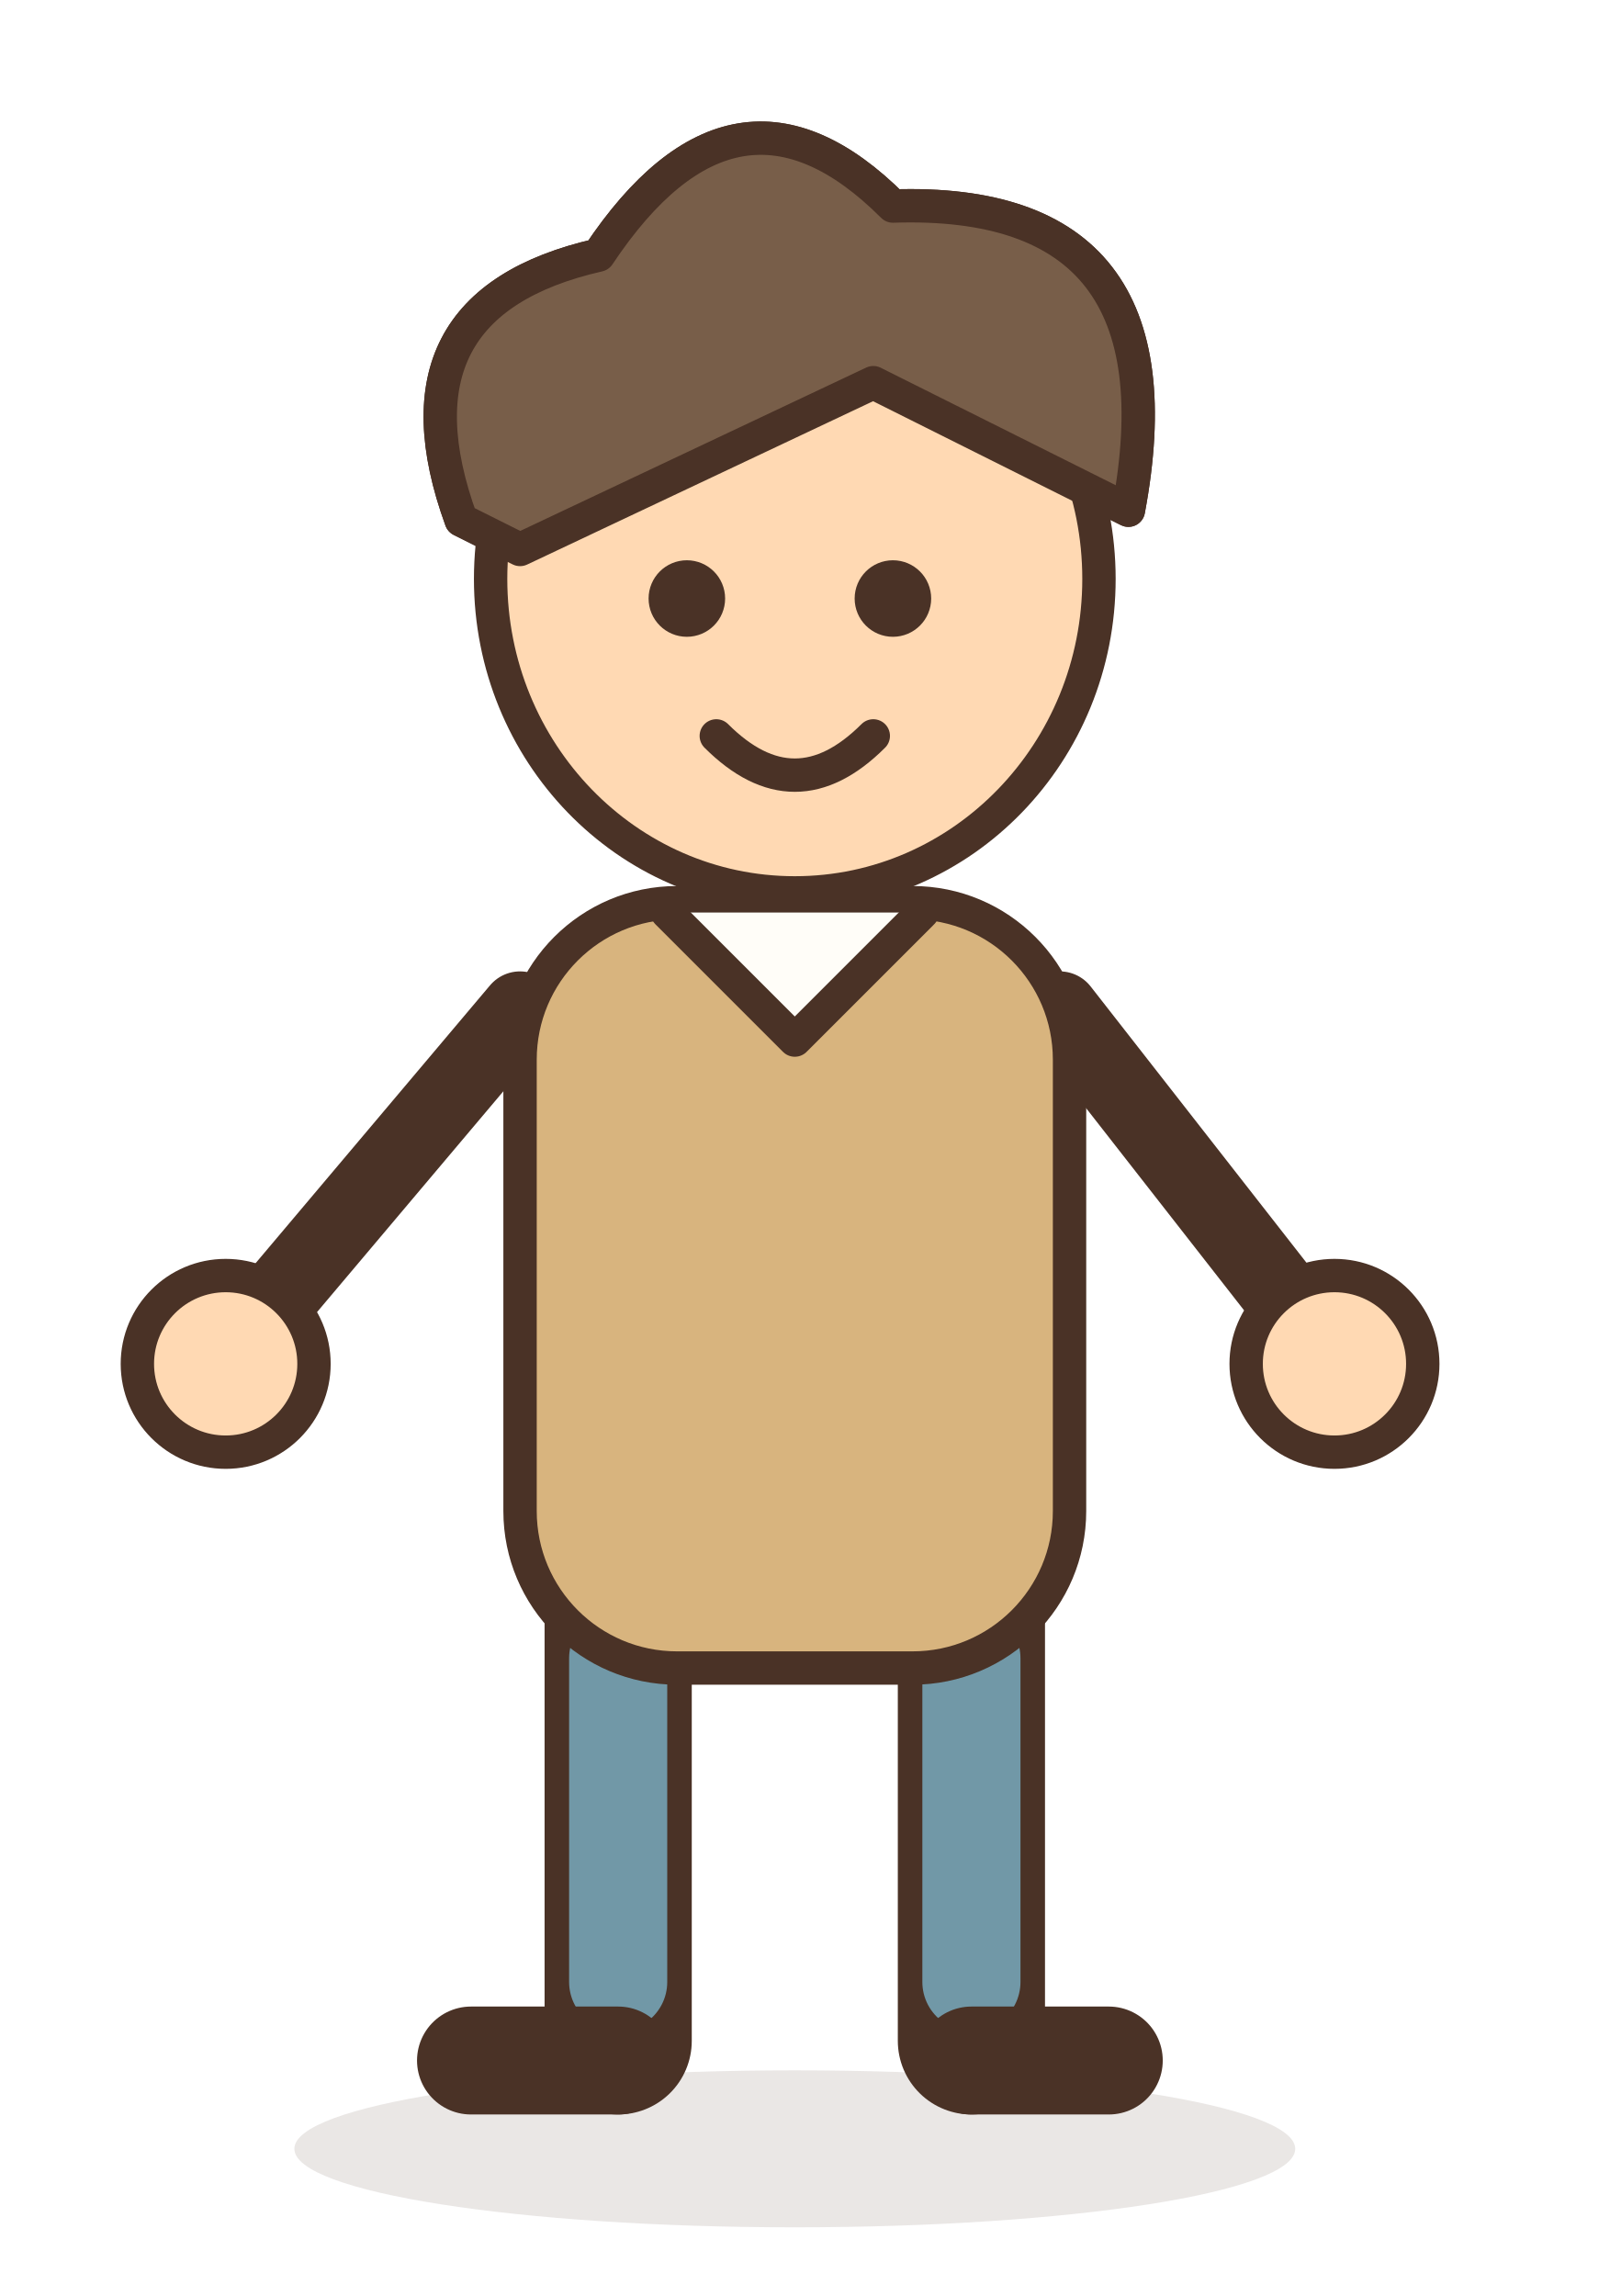
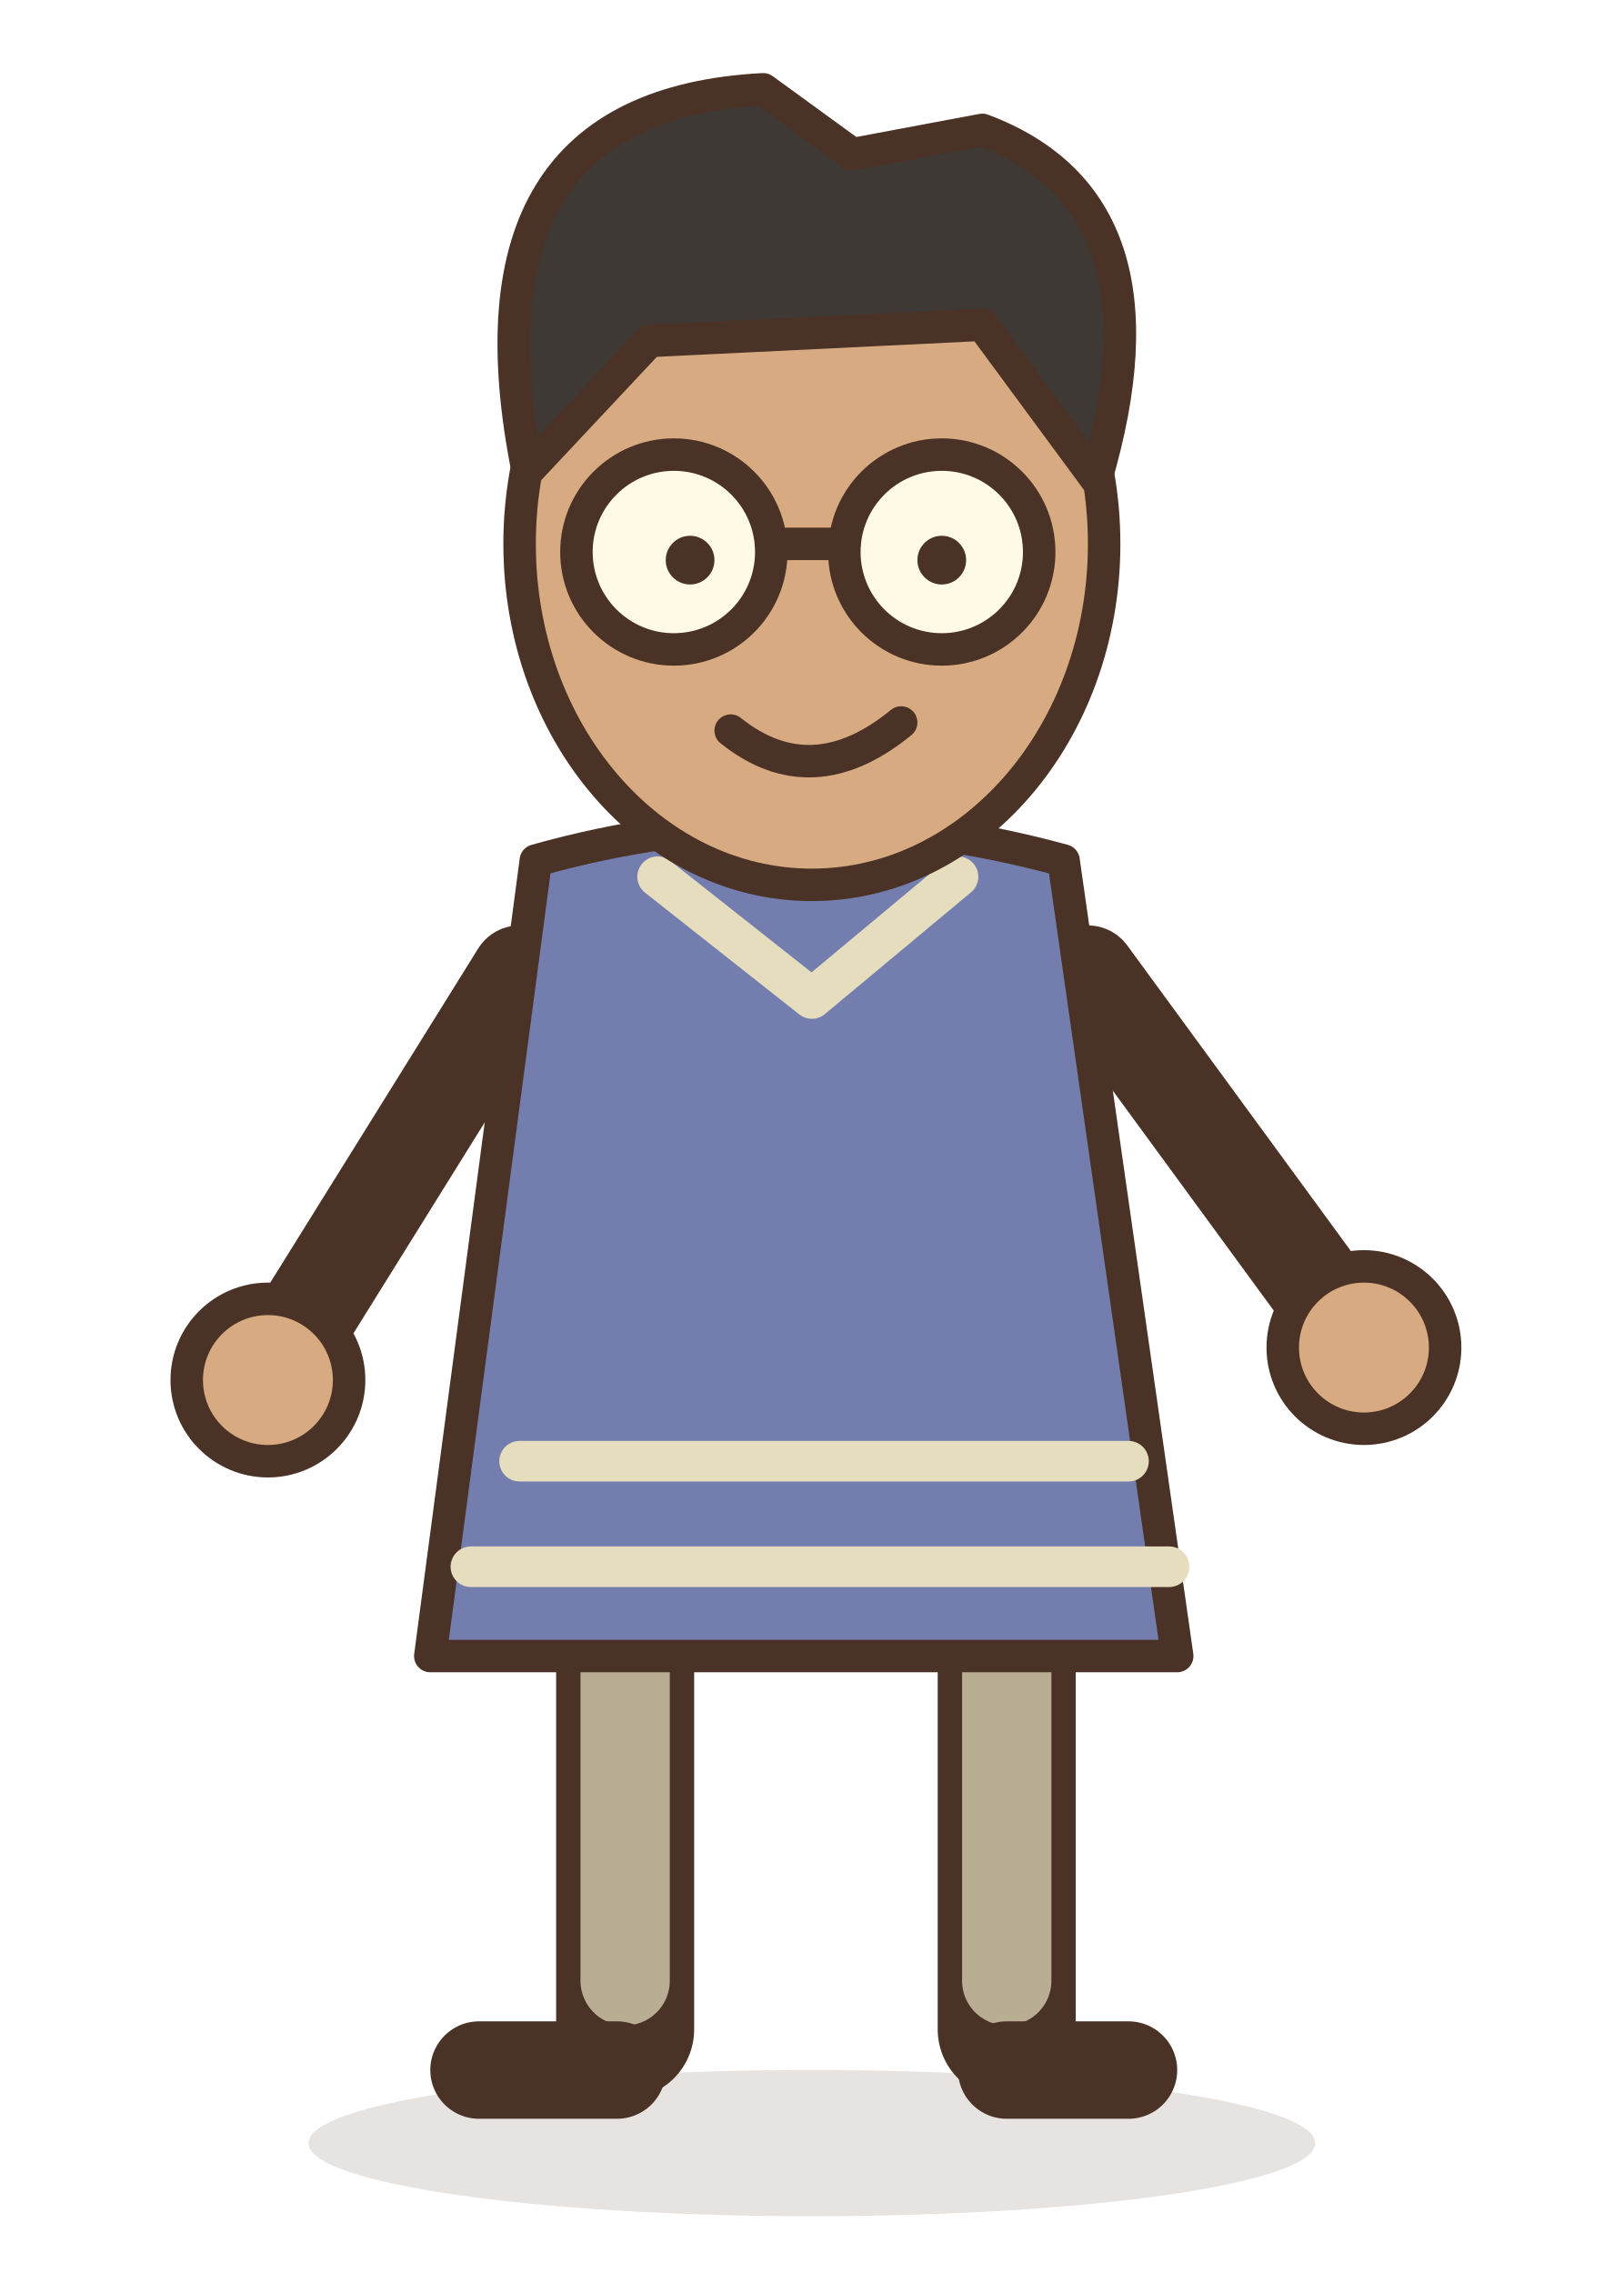
- <svg xmlns="http://www.w3.org/2000/svg" viewBox="0 0 164 234">
-   <g stroke="#4A3226" stroke-width="3.4" stroke-linecap="round" stroke-linejoin="round">
-     <ellipse cx="81" cy="219" rx="51" ry="8" fill="#4A3226" opacity=".12" stroke="none" />
-     <path d="M63 163v45M99 163v45" stroke="#4A3226" stroke-width="15" />
-     <path d="M63 169v33M99 169v33" stroke="#7198A7" stroke-width="10" />
-     <path d="M63 210H48M99 210h14" stroke-width="11" />
-     <path d="M47 53q-8-22 14-27 14-21 30-5 30-1 24 31L89 39 53 56z" fill="#785E49" />
-     <ellipse cx="81" cy="59" rx="31" ry="32" fill="#FFD9B3" />
-     <path d="M47 53q-8-22 14-27 14-21 30-5 30-1 24 31L89 39 53 56z" fill="#785E49" />
-     <circle cx="70" cy="61" r="2.2" fill="#4A3226" />
-     <circle cx="91" cy="61" r="2.2" fill="#4A3226" />
-     <path d="M73 75q8 8 16 0" fill="none" />
-     <path d="M53 103l-27 32M108 103l25 32" stroke-width="8" />
-     <circle cx="23" cy="139" r="9" fill="#FFD9B3" />
-     <circle cx="136" cy="139" r="9" fill="#FFD9B3" />
-     <rect x="53" y="92" width="56" height="78" rx="16" fill="#D8B47E" />
-     <path d="M68 93l13 13 13-13" fill="#FFFDF8" />
+ <svg xmlns="http://www.w3.org/2000/svg" viewBox="0 0 200 280">
+   <g stroke="#4A3226" stroke-width="4" stroke-linecap="round" stroke-linejoin="round">
+     <ellipse cx="100" cy="264" rx="62" ry="9" fill="#4A3226" opacity=".14" stroke="none" />
+     <path d="M77 202v48M124 202v48" stroke-width="17" />
+     <path d="M77 206v38M124 206v38" stroke="#B9AD94" stroke-width="11" />
+     <path d="M76 255H59M124 255h15" stroke-width="12" />
+     <path d="M64 120l-28 45M134 120l30 41" stroke-width="12" />
+     <circle cx="33" cy="170" r="10" fill="#D8AA81" />
+     <circle cx="168" cy="166" r="10" fill="#D8AA81" />
+     <path d="M66 106q32-9 65 0l14 98H53z" fill="#747EAE" />
+     <path d="M81 108l19 15 18-15M64 180h75M58 193h86" fill="none" stroke="#E6DDBE" stroke-width="5" />
+     <ellipse cx="100" cy="67" rx="36" ry="42" fill="#D8AA81" />
+     <path d="M65 58q-9-45 29-47l11 8 16-3q24 9 14 43l-14-19-41 2z" fill="#3E3935" />
+     <circle cx="83" cy="68" r="12" fill="#FFFAE6" />
+     <circle cx="116" cy="68" r="12" fill="#FFFAE6" />
+     <path d="M95 67h9" />
+     <circle cx="85" cy="69" r="3" fill="#4A3226" stroke="none" />
+     <circle cx="116" cy="69" r="3" fill="#4A3226" stroke="none" />
+     <path d="M90 90q10 8 21-1" fill="none" />
  </g>
</svg>
